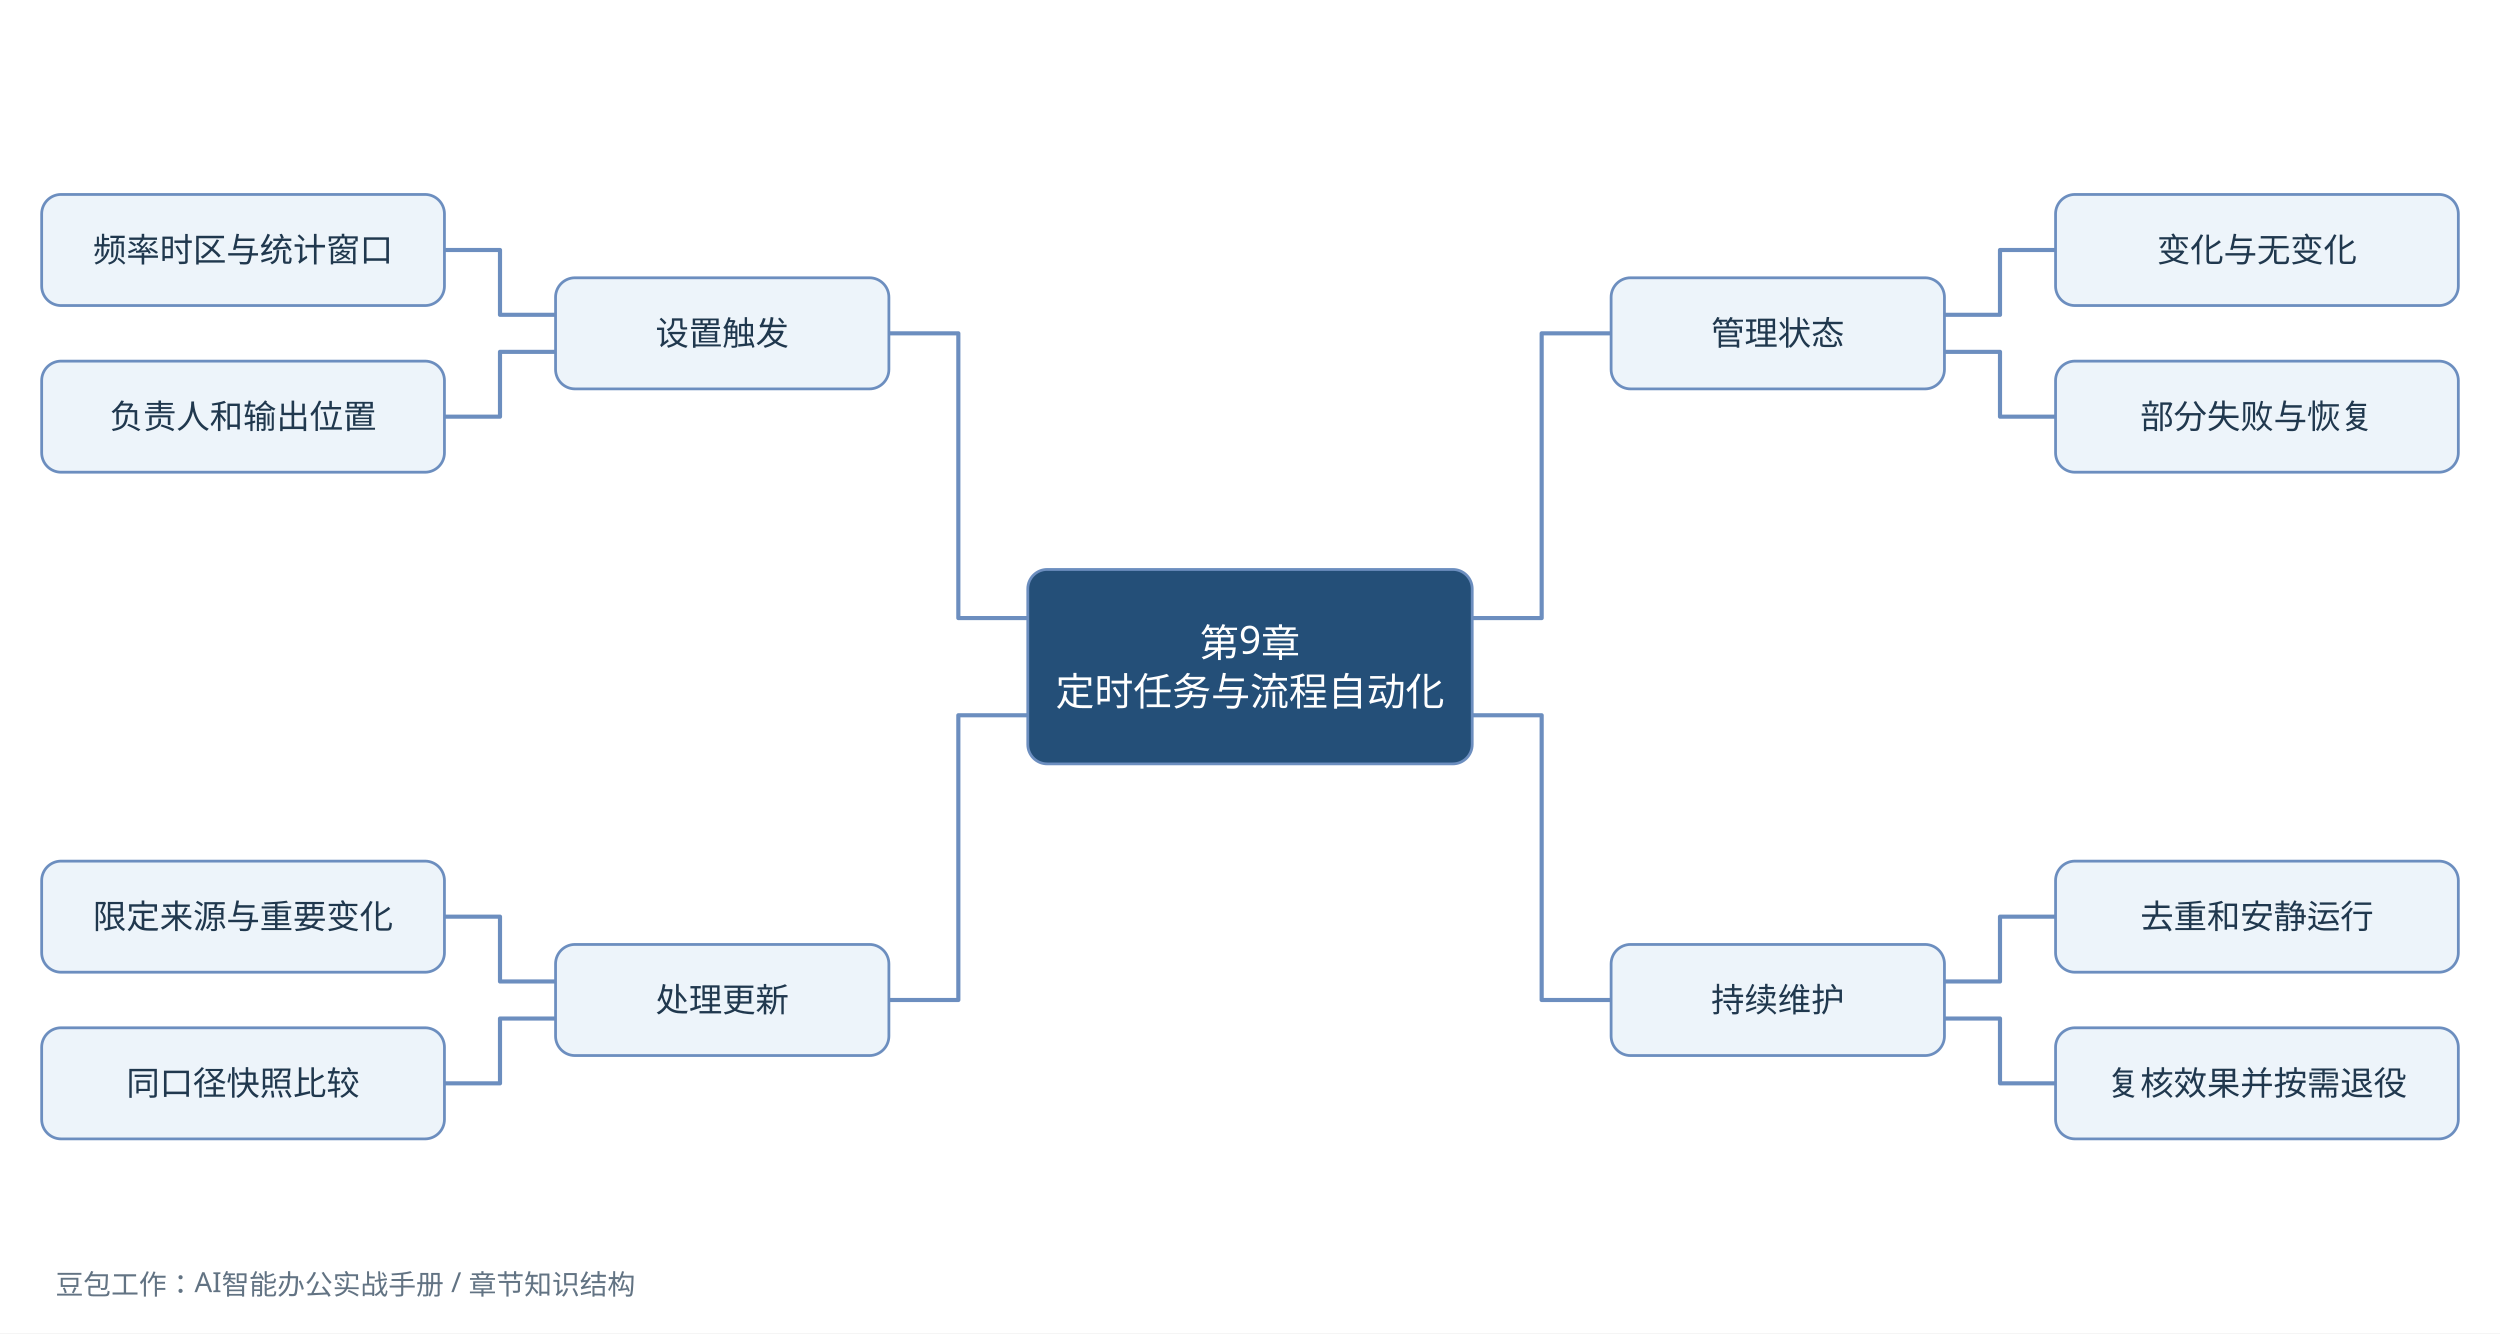
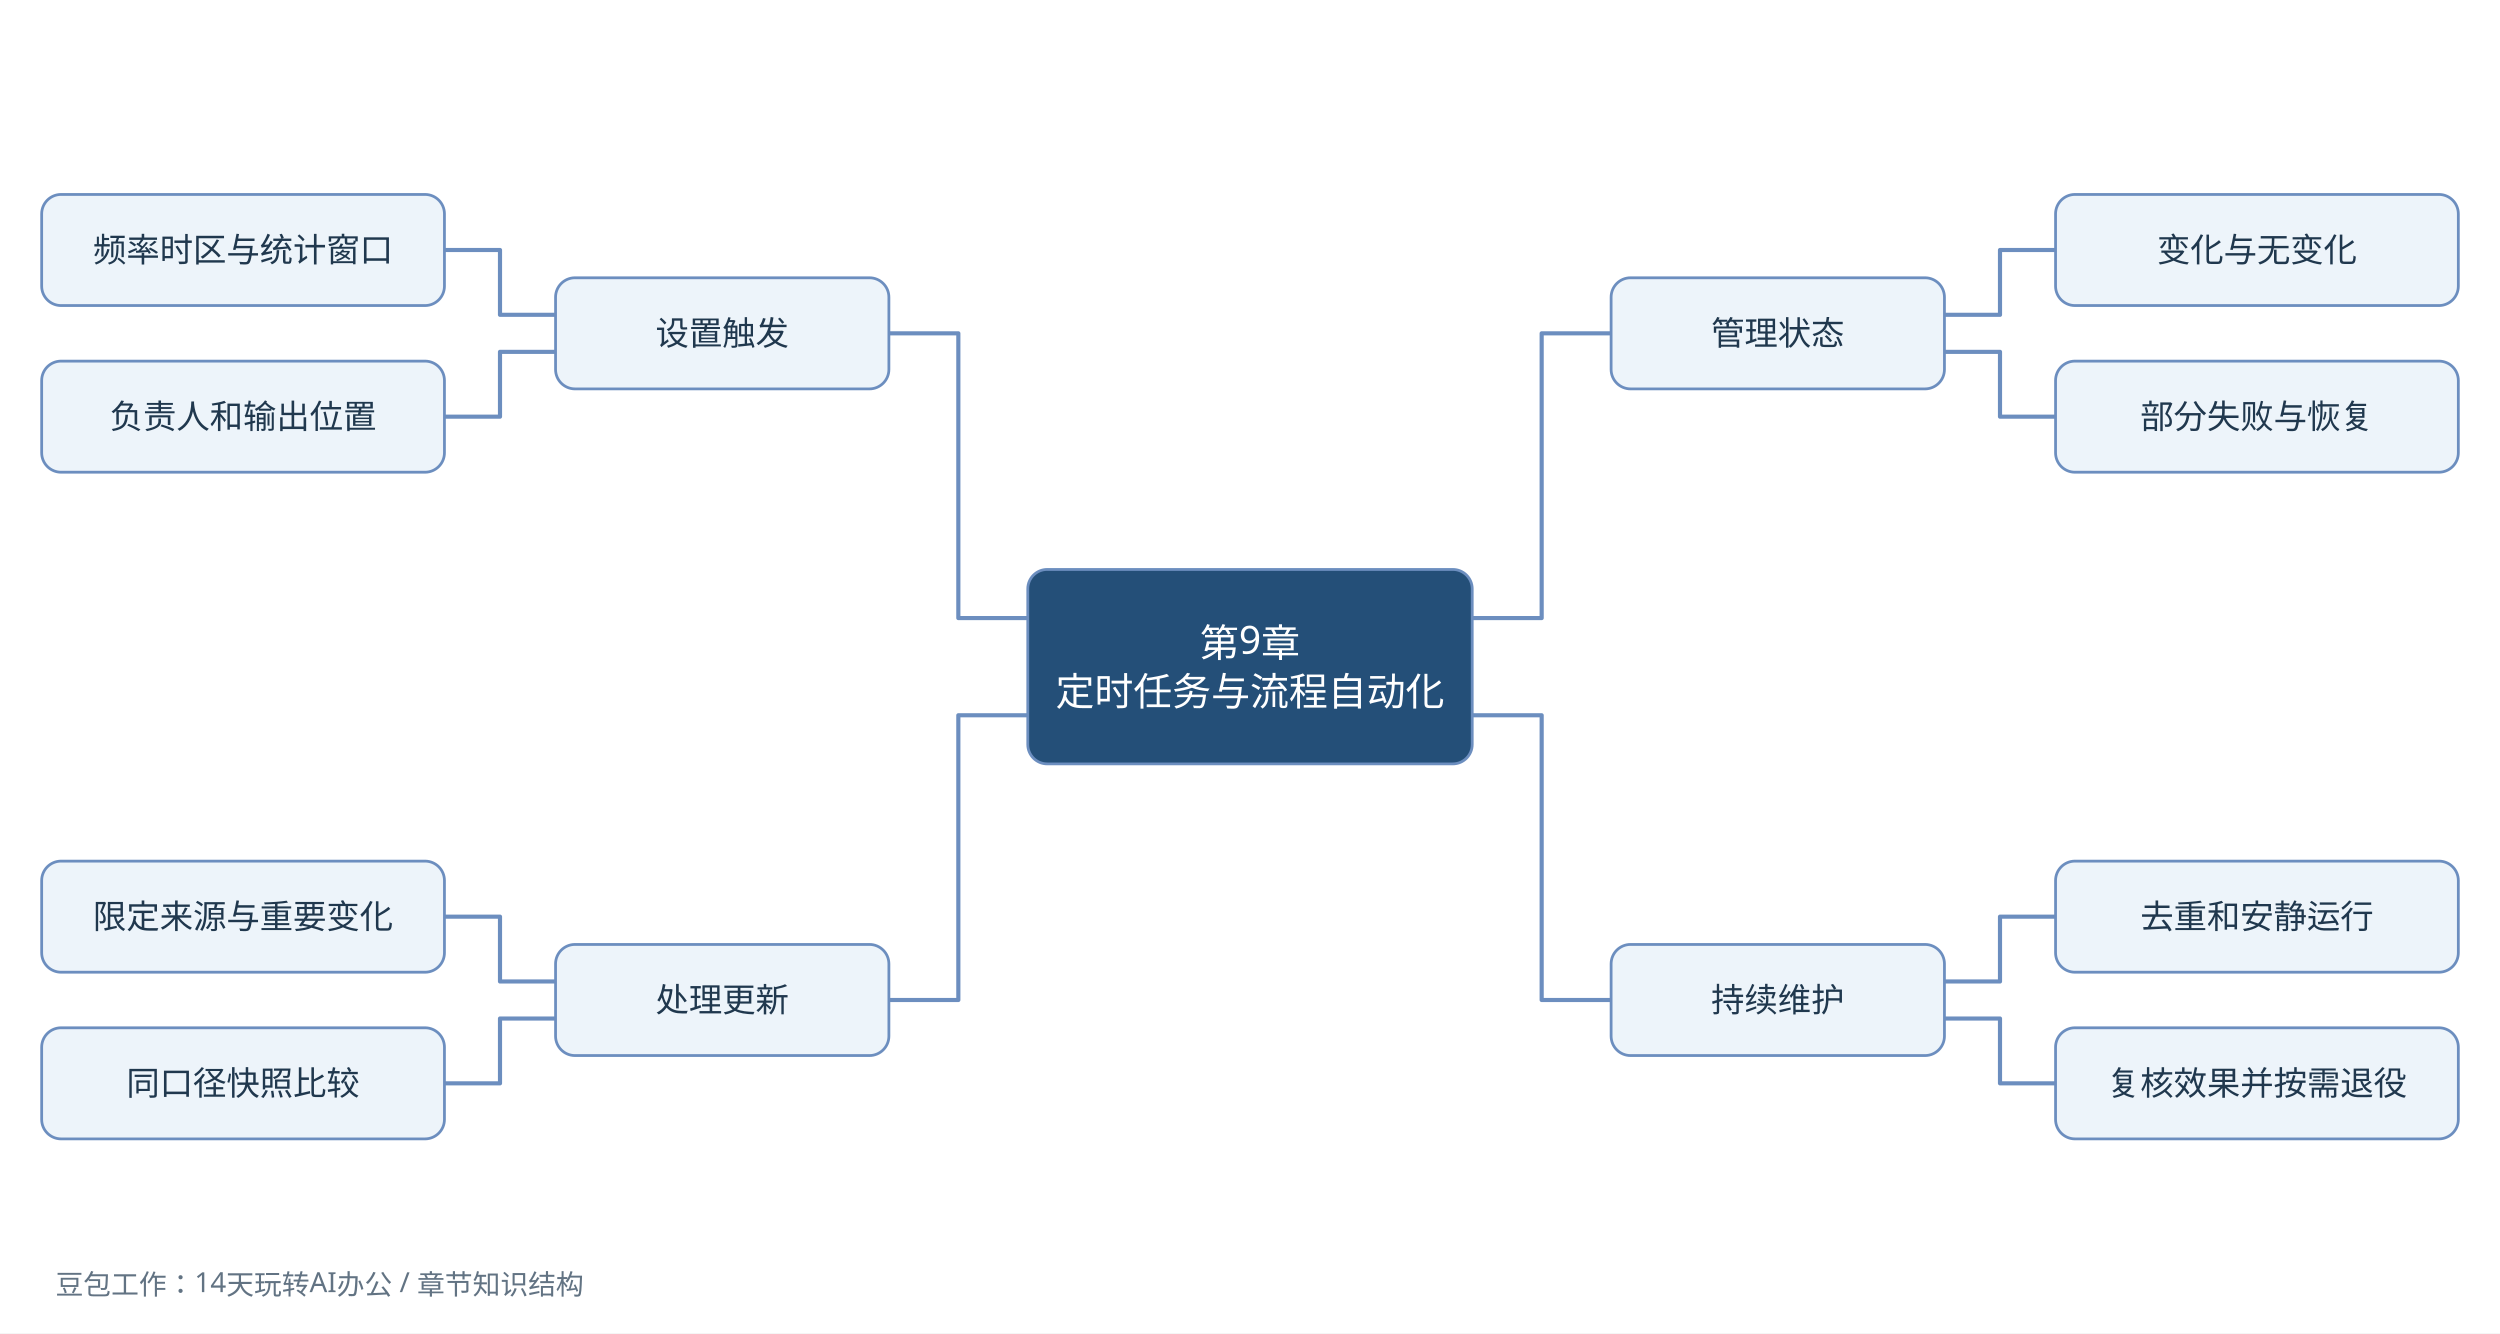
<svg xmlns="http://www.w3.org/2000/svg" width="1800" height="960" viewBox="0 0 1800 960">
  <rect width="100%" height="100%" fill="white" />
  <polyline points="740,445 690,445 690,240 640,240" fill="none" stroke="#6C8EBF" stroke-width="3" stroke-linejoin="round" />
  <polyline points="400,226.667 360,226.667 360,180 320,180" fill="none" stroke="#6C8EBF" stroke-width="3" stroke-linejoin="round" />
  <polyline points="400,253.333 360,253.333 360,300 320,300" fill="none" stroke="#6C8EBF" stroke-width="3" stroke-linejoin="round" />
  <polyline points="740,515 690,515 690,720 640,720" fill="none" stroke="#6C8EBF" stroke-width="3" stroke-linejoin="round" />
  <polyline points="400,706.667 360,706.667 360,660 320,660" fill="none" stroke="#6C8EBF" stroke-width="3" stroke-linejoin="round" />
  <polyline points="400,733.333 360,733.333 360,780 320,780" fill="none" stroke="#6C8EBF" stroke-width="3" stroke-linejoin="round" />
  <polyline points="1060,445 1110,445 1110,240 1160,240" fill="none" stroke="#6C8EBF" stroke-width="3" stroke-linejoin="round" />
  <polyline points="1400,226.667 1440,226.667 1440,180 1480,180" fill="none" stroke="#6C8EBF" stroke-width="3" stroke-linejoin="round" />
  <polyline points="1400,253.333 1440,253.333 1440,300 1480,300" fill="none" stroke="#6C8EBF" stroke-width="3" stroke-linejoin="round" />
  <polyline points="1060,515 1110,515 1110,720 1160,720" fill="none" stroke="#6C8EBF" stroke-width="3" stroke-linejoin="round" />
  <polyline points="1400,706.667 1440,706.667 1440,660 1480,660" fill="none" stroke="#6C8EBF" stroke-width="3" stroke-linejoin="round" />
  <polyline points="1400,733.333 1440,733.333 1440,780 1480,780" fill="none" stroke="#6C8EBF" stroke-width="3" stroke-linejoin="round" />
  <rect x="740" y="410" width="320" height="140" rx="14" fill="#244F78" stroke="#6C8EBF" stroke-width="2" />
  <text x="900" y="473" text-anchor="middle" font-family="Microsoft YaHei, sans-serif" font-size="28" fill="#FFFFFF">第9章</text>
  <text x="900" y="508" text-anchor="middle" font-family="Microsoft YaHei, sans-serif" font-size="28" fill="#FFFFFF">定时任务与流程自动化</text>
  <rect x="400" y="200" width="240" height="80" rx="14" fill="#EDF4FA" stroke="#6C8EBF" stroke-width="2" />
  <text x="520" y="248.5" text-anchor="middle" font-family="Microsoft YaHei, sans-serif" font-size="24" fill="#20384E">设置触发</text>
  <rect x="30" y="140" width="290" height="80" rx="14" fill="#EDF4FA" stroke="#6C8EBF" stroke-width="2" />
  <text x="175" y="188.5" text-anchor="middle" font-family="Microsoft YaHei, sans-serif" font-size="24" fill="#20384E">频率时区与统计窗口</text>
  <rect x="30" y="260" width="290" height="80" rx="14" fill="#EDF4FA" stroke="#6C8EBF" stroke-width="2" />
  <text x="175" y="308.5" text-anchor="middle" font-family="Microsoft YaHei, sans-serif" font-size="24" fill="#20384E">负责人和输出位置</text>
  <rect x="400" y="680" width="240" height="80" rx="14" fill="#EDF4FA" stroke="#6C8EBF" stroke-width="2" />
  <text x="520" y="728.5" text-anchor="middle" font-family="Microsoft YaHei, sans-serif" font-size="24" fill="#20384E">处理更新</text>
  <rect x="30" y="620" width="290" height="80" rx="14" fill="#EDF4FA" stroke="#6C8EBF" stroke-width="2" />
  <text x="175" y="668.5" text-anchor="middle" font-family="Microsoft YaHei, sans-serif" font-size="24" fill="#20384E">限定来源与重要变化</text>
  <rect x="30" y="740" width="290" height="80" rx="14" fill="#EDF4FA" stroke="#6C8EBF" stroke-width="2" />
  <text x="175" y="788.5" text-anchor="middle" font-family="Microsoft YaHei, sans-serif" font-size="24" fill="#20384E">同口径快照比较</text>
  <rect x="1160" y="200" width="240" height="80" rx="14" fill="#EDF4FA" stroke="#6C8EBF" stroke-width="2" />
  <text x="1280" y="248.5" text-anchor="middle" font-family="Microsoft YaHei, sans-serif" font-size="24" fill="#20384E">管理状态</text>
  <rect x="1480" y="140" width="290" height="80" rx="14" fill="#EDF4FA" stroke="#6C8EBF" stroke-width="2" />
  <text x="1625" y="188.5" text-anchor="middle" font-family="Microsoft YaHei, sans-serif" font-size="24" fill="#20384E">变化与无变化</text>
  <rect x="1480" y="260" width="290" height="80" rx="14" fill="#EDF4FA" stroke="#6C8EBF" stroke-width="2" />
  <text x="1625" y="308.5" text-anchor="middle" font-family="Microsoft YaHei, sans-serif" font-size="24" fill="#20384E">部分失败与恢复</text>
  <rect x="1160" y="680" width="240" height="80" rx="14" fill="#EDF4FA" stroke="#6C8EBF" stroke-width="2" />
  <text x="1280" y="728.5" text-anchor="middle" font-family="Microsoft YaHei, sans-serif" font-size="24" fill="#20384E">持续维护</text>
  <rect x="1480" y="620" width="290" height="80" rx="14" fill="#EDF4FA" stroke="#6C8EBF" stroke-width="2" />
  <text x="1625" y="668.5" text-anchor="middle" font-family="Microsoft YaHei, sans-serif" font-size="24" fill="#20384E">去重和安静运行</text>
  <rect x="1480" y="740" width="290" height="80" rx="14" fill="#EDF4FA" stroke="#6C8EBF" stroke-width="2" />
  <text x="1625" y="788.5" text-anchor="middle" font-family="Microsoft YaHei, sans-serif" font-size="24" fill="#20384E">复核效果并按需退役</text>
-   <text x="40" y="932" font-family="Microsoft YaHei, sans-serif" font-size="20" fill="#627383">豆包工作：AI智能办公实战手册  /  章节知识结构</text>
+   <text x="40" y="932" font-family="Microsoft YaHei, sans-serif" font-size="20" fill="#627383">豆包工作：14天玩转AI办公  /  章节知识结构</text>
</svg>
